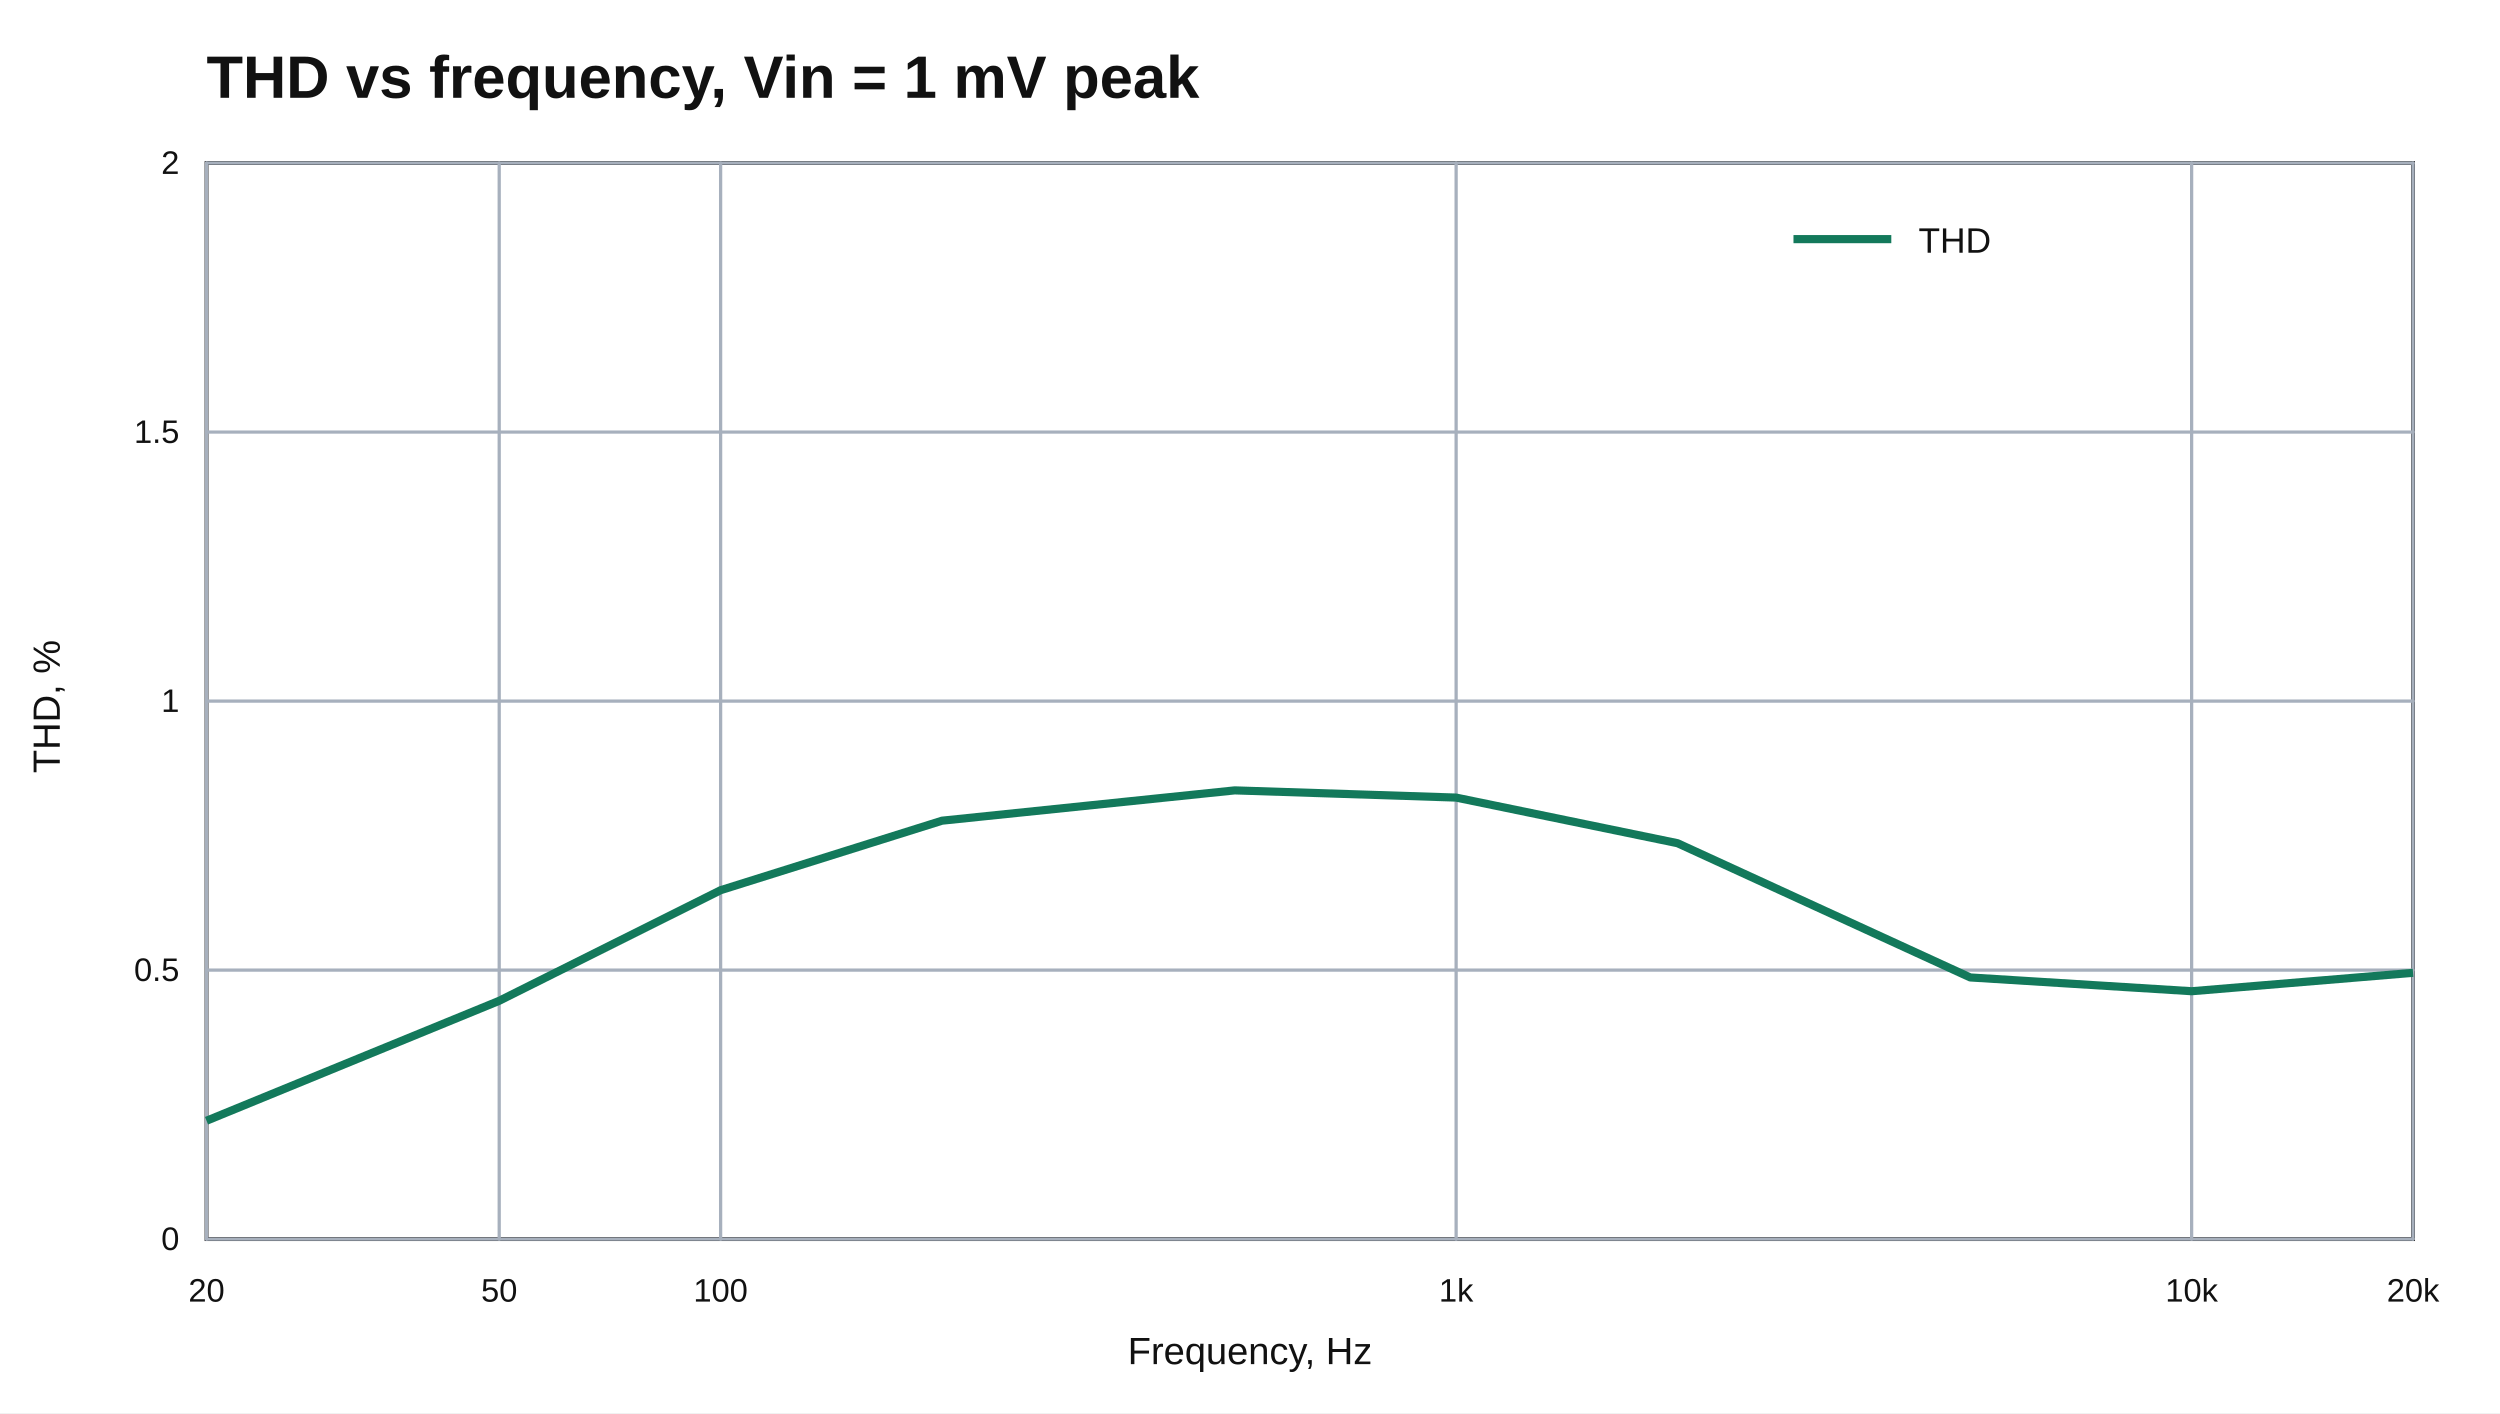
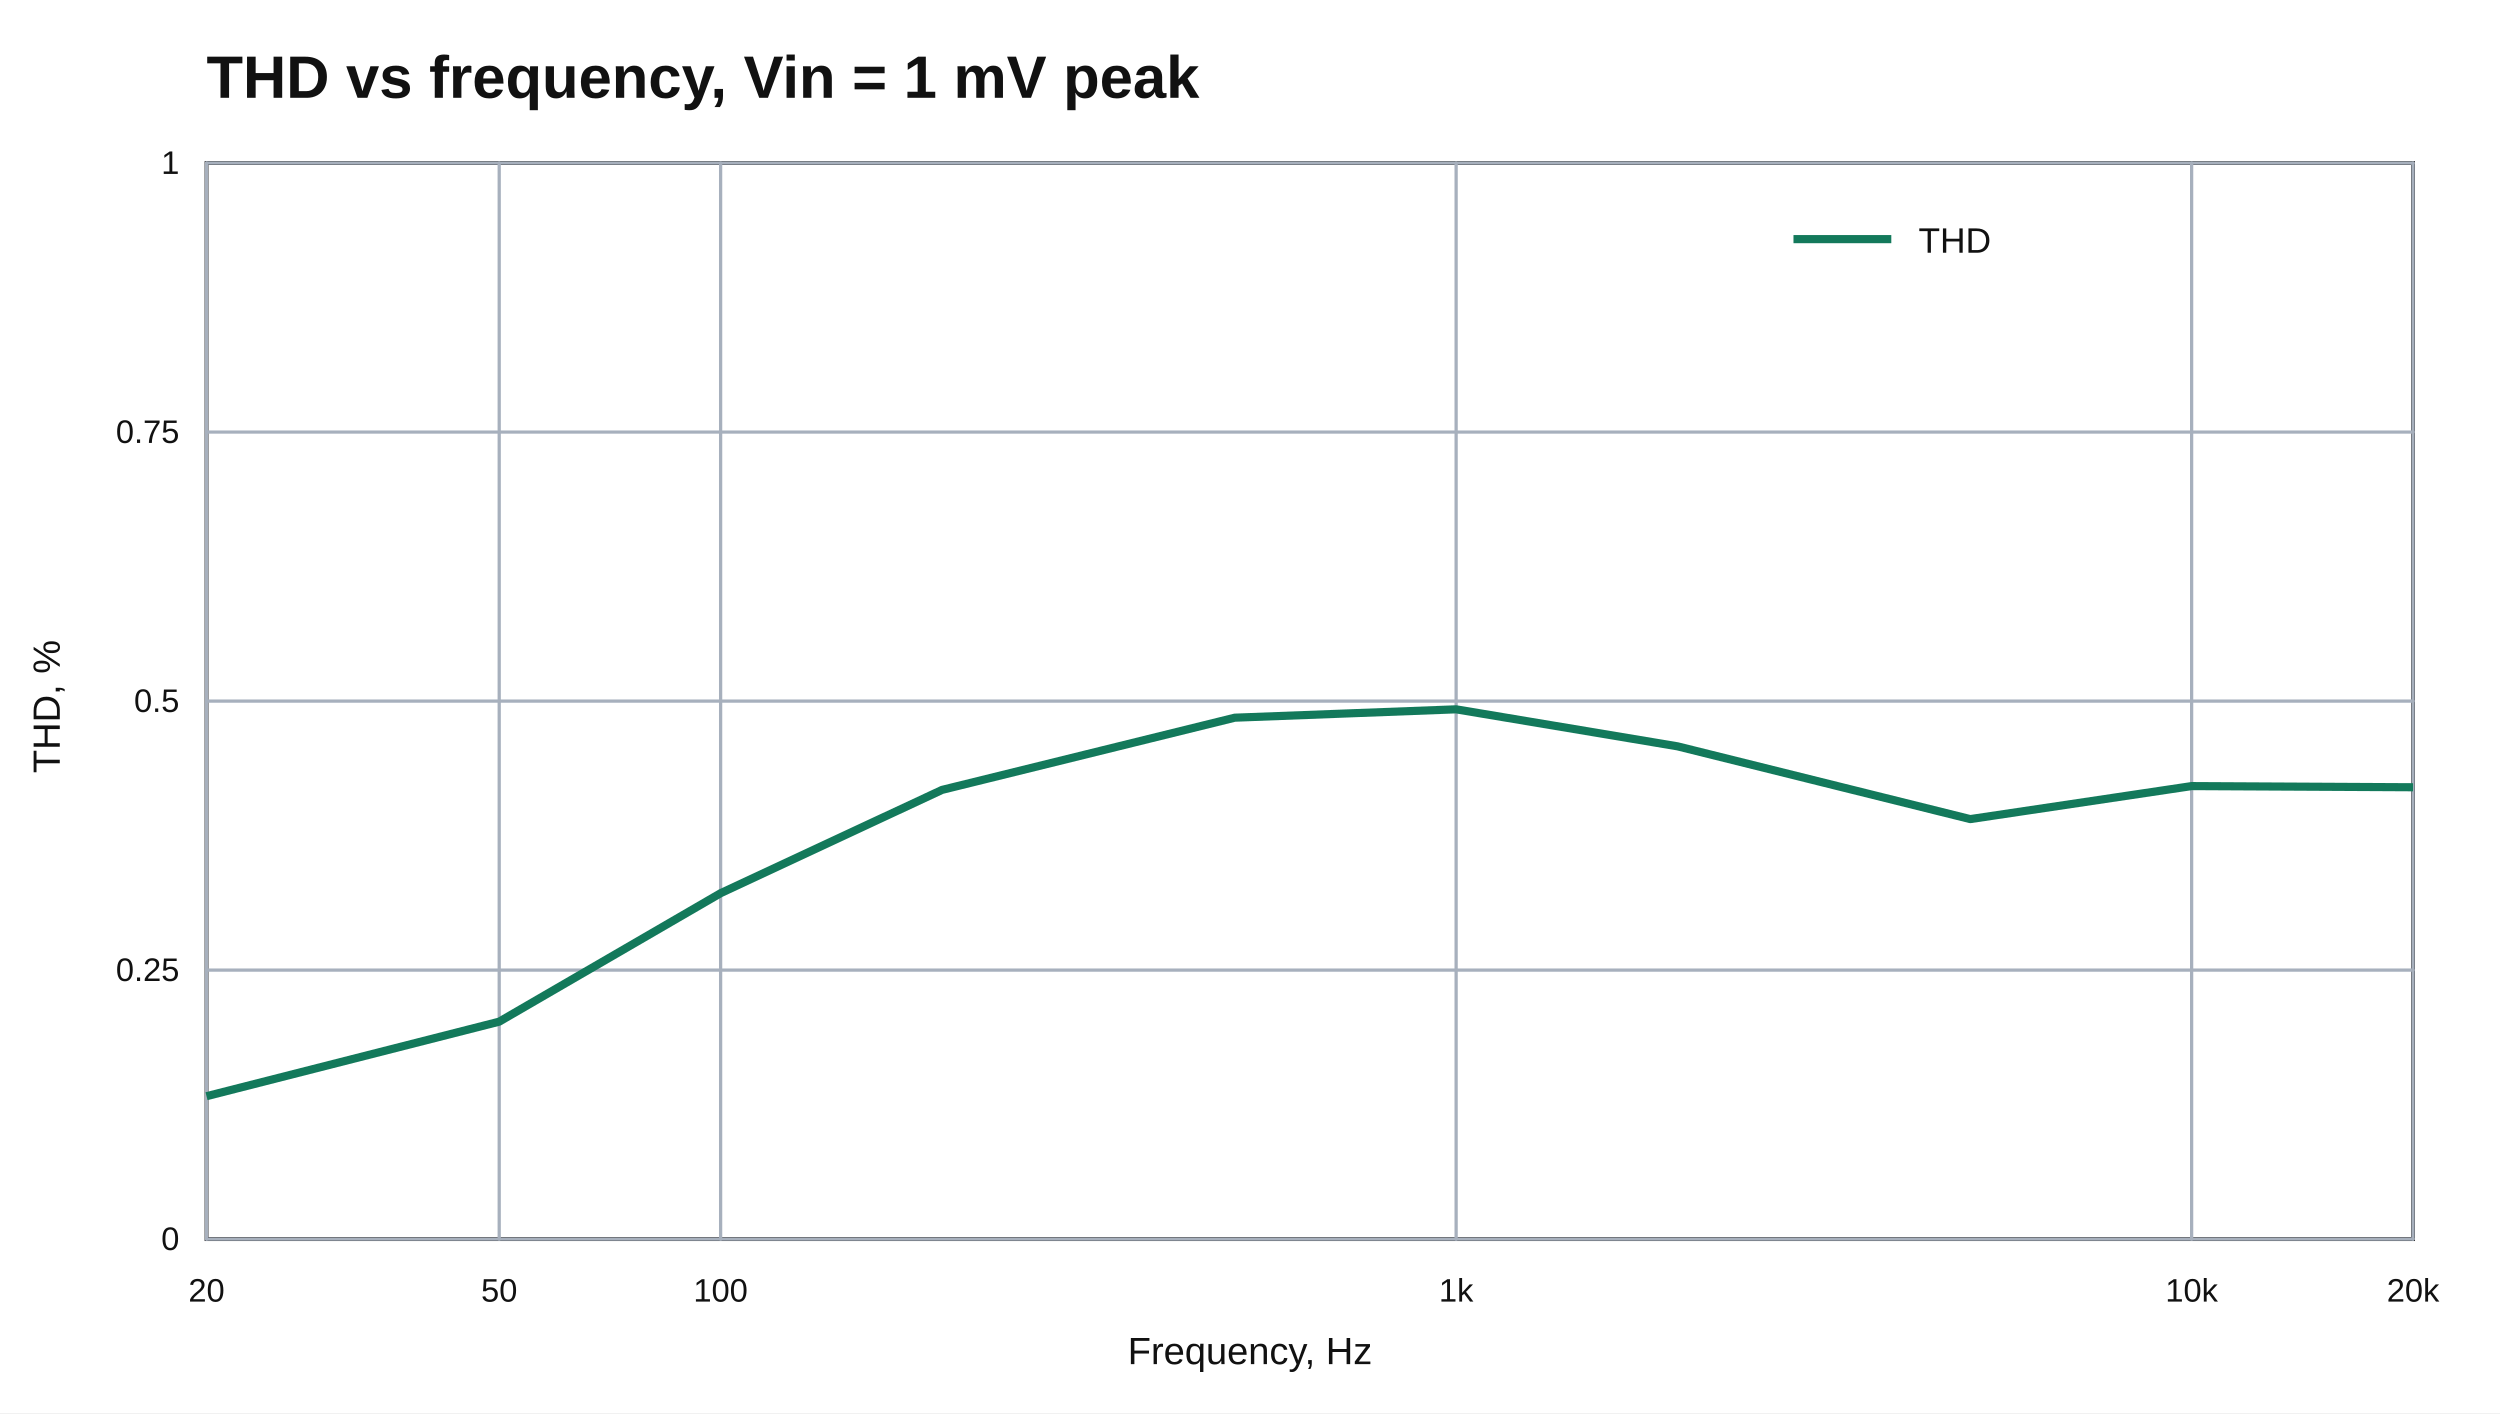
<svg xmlns="http://www.w3.org/2000/svg" width="920" height="520" viewBox="0 0 920 520">
  <defs>
    <style>
.wire{stroke:#111;stroke-width:2.6;fill:none;stroke-linecap:round;stroke-linejoin:round}
.thin{stroke:#a7b0bd;stroke-width:1.2;fill:none;stroke-linecap:round;stroke-linejoin:round}
.axis{stroke:#111;stroke-width:1.4;fill:none}
.blue{stroke:#1665d8;stroke-width:3;fill:none;stroke-linecap:round;stroke-linejoin:round}
.green{stroke:#13795b;stroke-width:3;fill:none;stroke-linecap:round;stroke-linejoin:round}
.orange{stroke:#b54708;stroke-width:3;fill:none;stroke-linecap:round;stroke-linejoin:round}
.node{fill:#111;stroke:none}
</style>
  </defs>
  <rect width="100%" height="100%" fill="#fff" />
  <text x="76" y="36" font-family="Arial, Helvetica, sans-serif" font-size="22" font-weight="700" text-anchor="start" fill="#111">THD vs frequency, Vin = 1 mV peak</text>
  <rect x="76" y="60" width="812" height="396" fill="#fff" stroke="#111" stroke-width="1.4" />
  <line x1="76" y1="60" x2="76" y2="456" class="thin" />
  <text x="76" y="479" font-family="Arial, Helvetica, sans-serif" font-size="12" font-weight="400" text-anchor="middle" fill="#111">20</text>
  <line x1="183.709" y1="60" x2="183.709" y2="456" class="thin" />
  <text x="183.709" y="479" font-family="Arial, Helvetica, sans-serif" font-size="12" font-weight="400" text-anchor="middle" fill="#111">50</text>
  <line x1="265.188" y1="60" x2="265.188" y2="456" class="thin" />
  <text x="265.188" y="479" font-family="Arial, Helvetica, sans-serif" font-size="12" font-weight="400" text-anchor="middle" fill="#111">100</text>
  <line x1="535.855" y1="60" x2="535.855" y2="456" class="thin" />
  <text x="535.855" y="479" font-family="Arial, Helvetica, sans-serif" font-size="12" font-weight="400" text-anchor="middle" fill="#111">1k</text>
  <line x1="806.521" y1="60" x2="806.521" y2="456" class="thin" />
  <text x="806.521" y="479" font-family="Arial, Helvetica, sans-serif" font-size="12" font-weight="400" text-anchor="middle" fill="#111">10k</text>
  <line x1="888" y1="60" x2="888" y2="456" class="thin" />
  <text x="888" y="479" font-family="Arial, Helvetica, sans-serif" font-size="12" font-weight="400" text-anchor="middle" fill="#111">20k</text>
  <line x1="76" y1="456" x2="888" y2="456" class="thin" />
  <text x="66" y="460" font-family="Arial, Helvetica, sans-serif" font-size="12" font-weight="400" text-anchor="end" fill="#111">0</text>
  <line x1="76" y1="357" x2="888" y2="357" class="thin" />
-   <text x="66" y="361" font-family="Arial, Helvetica, sans-serif" font-size="12" font-weight="400" text-anchor="end" fill="#111">0.5</text>
+   <text x="66" y="361" font-family="Arial, Helvetica, sans-serif" font-size="12" font-weight="400" text-anchor="end" fill="#111">0.25</text>
  <line x1="76" y1="258" x2="888" y2="258" class="thin" />
-   <text x="66" y="262" font-family="Arial, Helvetica, sans-serif" font-size="12" font-weight="400" text-anchor="end" fill="#111">1</text>
+   <text x="66" y="262" font-family="Arial, Helvetica, sans-serif" font-size="12" font-weight="400" text-anchor="end" fill="#111">0.5</text>
  <line x1="76" y1="159" x2="888" y2="159" class="thin" />
-   <text x="66" y="163" font-family="Arial, Helvetica, sans-serif" font-size="12" font-weight="400" text-anchor="end" fill="#111">1.5</text>
+   <text x="66" y="163" font-family="Arial, Helvetica, sans-serif" font-size="12" font-weight="400" text-anchor="end" fill="#111">0.75</text>
  <line x1="76" y1="60" x2="888" y2="60" class="thin" />
-   <text x="66" y="64" font-family="Arial, Helvetica, sans-serif" font-size="12" font-weight="400" text-anchor="end" fill="#111">2</text>
-   <polyline points="76.00,412.43 183.71,368.29 265.19,327.59 346.67,302.01 454.38,290.86 535.85,293.51 617.33,310.30 725.04,359.70 806.52,364.77 888.00,358.00" fill="none" stroke="#13795b" stroke-width="3" stroke-linejoin="round" />
+   <text x="66" y="64" font-family="Arial, Helvetica, sans-serif" font-size="12" font-weight="400" text-anchor="end" fill="#111">1</text>
+   <polyline points="76.00,403.40 183.71,375.97 265.19,328.69 346.67,290.68 454.38,264.11 535.85,261.03 617.33,274.65 725.04,301.43 806.52,289.28 888.00,289.71" fill="none" stroke="#13795b" stroke-width="3" stroke-linejoin="round" />
  <line x1="660" y1="88" x2="696" y2="88" stroke="#13795b" stroke-width="3" />
  <text x="706" y="93" font-family="Arial, Helvetica, sans-serif" font-size="13" font-weight="400" text-anchor="start" fill="#111">THD</text>
  <text x="460" y="502" font-family="Arial, Helvetica, sans-serif" font-size="14" font-weight="400" text-anchor="middle" fill="#111">Frequency, Hz</text>
  <text x="22" y="260" font-family="Arial, Helvetica, sans-serif" font-size="14" text-anchor="middle" fill="#111" transform="rotate(-90 22 260)">THD, %</text>
</svg>
